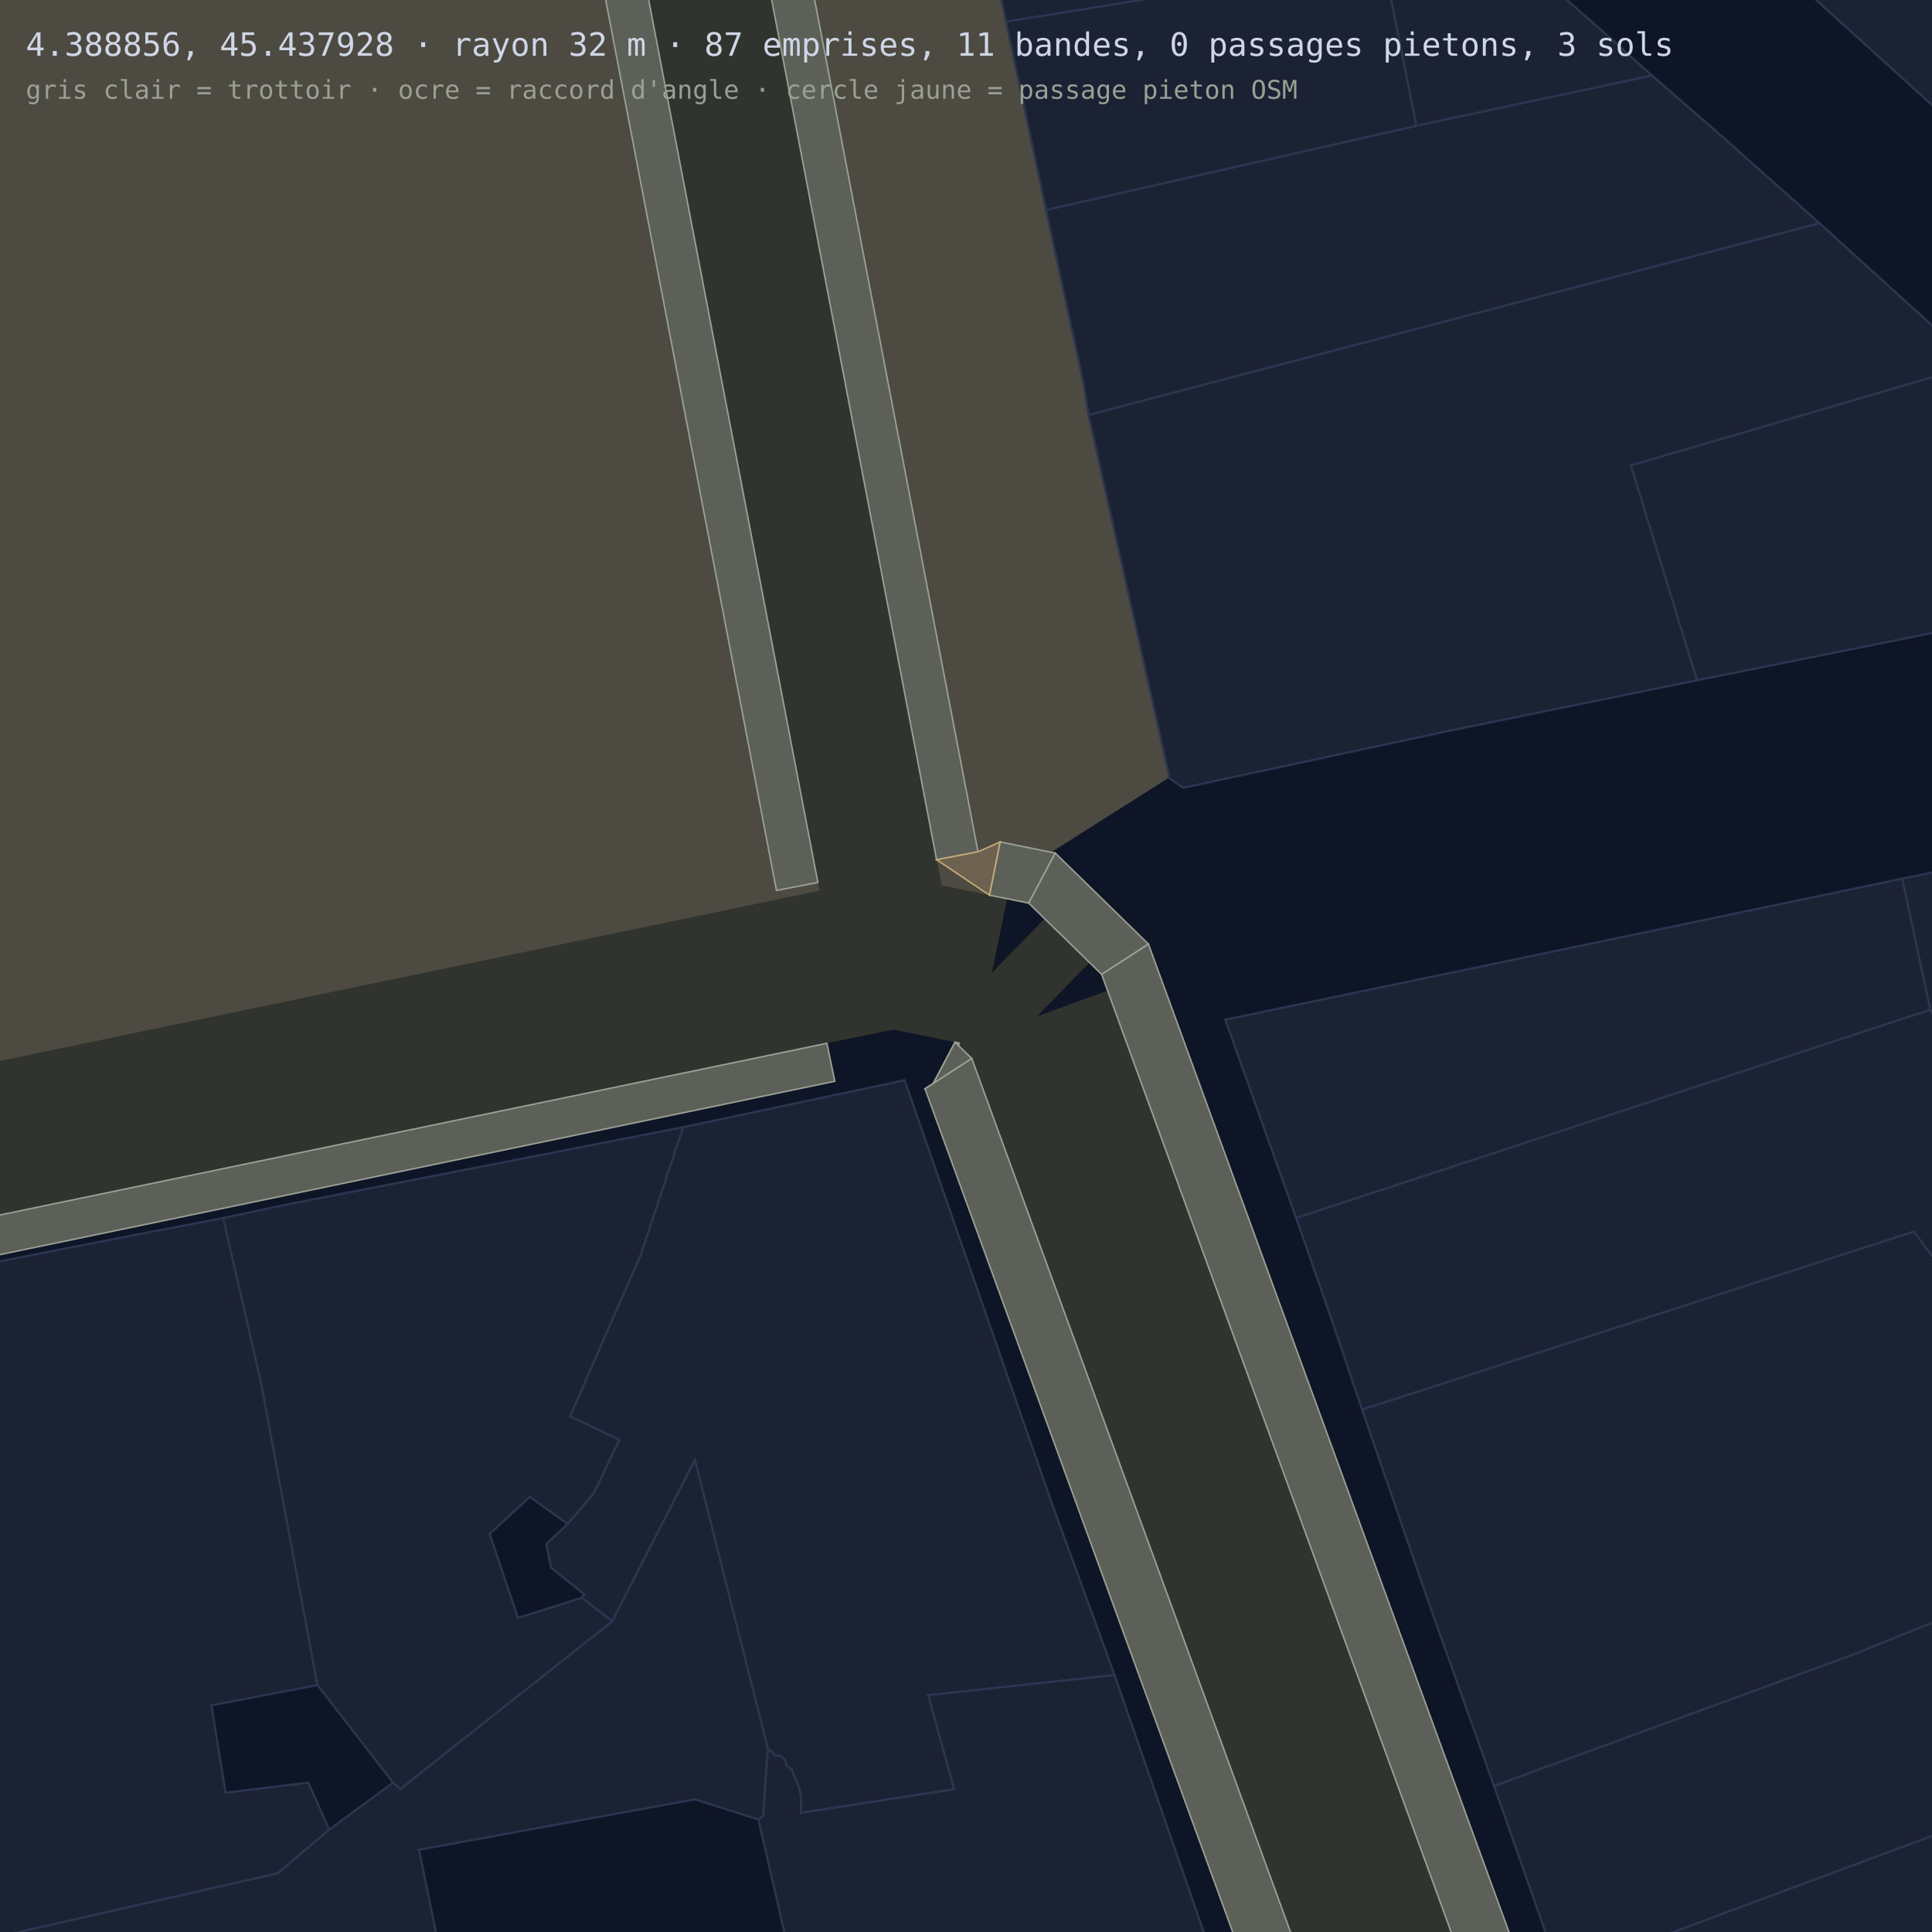
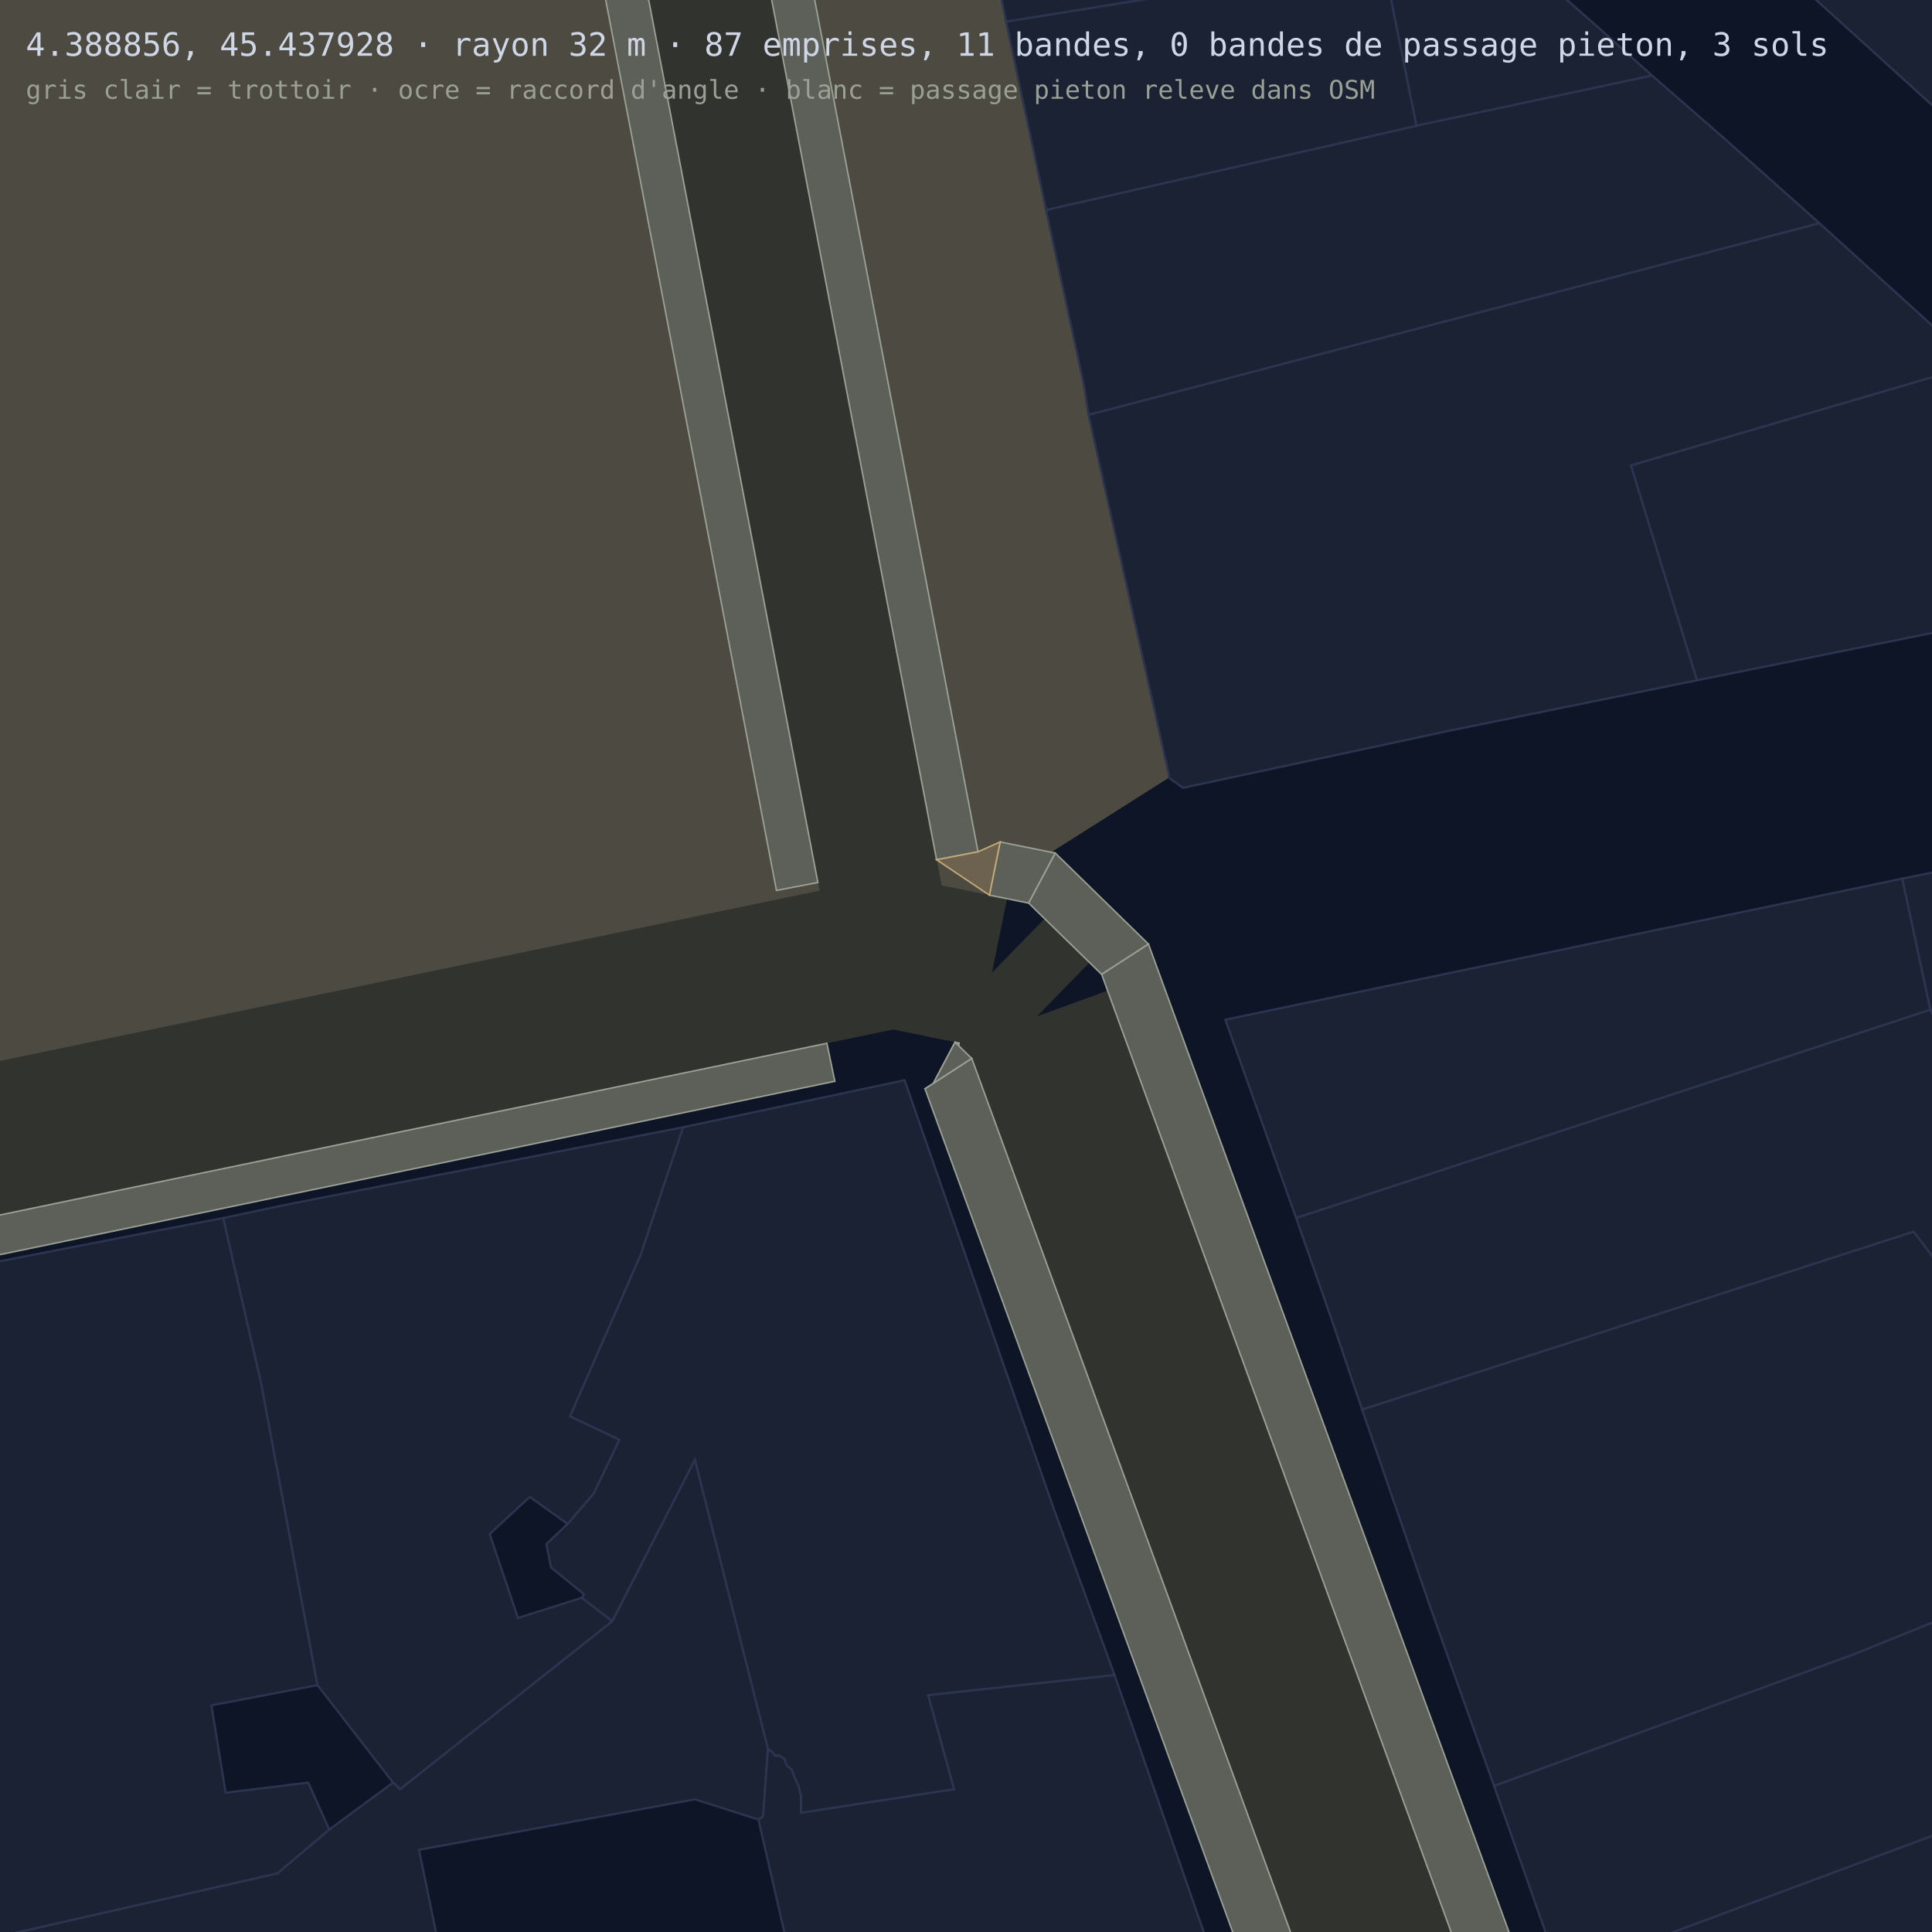
<svg xmlns="http://www.w3.org/2000/svg" width="900" height="900" viewBox="0 0 900 900">
  <rect width="100%" height="100%" fill="#0e1526" />
  <polygon points="-582.5,-839.9 -569.3,-777.3 -680.2,-753.8 -687.9,-788.3 -618.7,-802.3 -625.3,-830.5" fill="#232d1e" />
  <polygon points="-354.0,-382.8 -369.4,-354.6 -379.3,-339.0 -311.2,0.7 -288.1,115.0 -243.1,346.7 -226.6,429.6 -207.9,517.3 -142.0,559.6 416.0,443.7 544.5,362.3 544.5,360.8 507.1,193.3 504.9,179.2 487.3,97.8 468.7,10.1 447.8,-90.1 446.7,-93.2 445.6,-97.9 425.8,-93.2 390.7,-251.3 267.7,-329.6 247.9,-465.8 231.4,-497.1 -305.7,-392.2" fill="#4c4a41" />
  <polygon points="-713.2,-1710.3 -805.4,-2173.7 -742.8,-2187.8 -753.8,-2244.1 -824.1,-2601.0 -864.8,-2593.2 -1159.1,-2533.7 -1459.0,-2474.2 -1504.0,-2464.8 -1448.0,-2181.5 -1430.4,-2092.3 -1399.7,-1938.8 -1289.8,-1373.7 -1109.7,-461.1 -1052.6,-472.0 -525.4,-575.4 -490.2,-581.6 -567.1,-976.1 -623.1,-1272.0 -600.0,-1275.1 -573.7,-1279.8 -623.1,-1541.2 -649.5,-1536.5 -676.9,-1531.8 -707.7,-1682.1 -739.5,-1675.9 -746.1,-1704.0" fill="#4c4a41" />
  <polygon points="-126.6,927.5 -156.3,781.9 -187.1,630.0 -190.4,625.3 -588.0,703.6 -862.6,756.8 -786.8,1141.9 -511.1,1055.8 -466.0,1019.8 -362.8,994.8 -360.6,997.9 -315.6,986.9 -317.8,980.7" fill="#1b2233" stroke="#2c3550" stroke-width="1" />
  <polygon points="1715.3,778.7 1838.3,670.7 1918.5,600.3 1935.0,587.8 2006.4,525.1 1861.4,381.1 1570.3,648.8 1647.2,720.8" fill="#1b2233" stroke="#2c3550" stroke-width="1" />
  <polygon points="-355.1,-771.0 -328.7,-634.8 -302.4,-497.1 -299.1,-494.0 -296.9,-483.0 -282.6,-486.1 -282.6,-483.0 120.5,-564.4 209.5,-583.2 223.7,-758.5 239.1,-932.3 247.9,-1038.7 245.7,-1038.7 245.7,-1043.4 153.4,-1035.6 149.0,-976.1 62.3,-966.7 71.1,-855.6 48.0,-855.6 49.1,-836.8 42.5,-836.8" fill="#1b2233" stroke="#2c3550" stroke-width="1" />
  <polygon points="1667.0,212.1 1928.4,25.8 1903.2,-99.5 1879.0,-221.6 1730.7,-116.7 1493.5,49.2 1553.9,107.2 1605.5,155.7 1651.6,198.0" fill="#1b2233" stroke="#2c3550" stroke-width="1" />
  <polygon points="1069.5,-101.0 1159.6,-126.1 1377.0,-176.2 1361.7,-229.4 1315.5,-395.3 1248.5,-652.1 1127.7,-627.0 975.0,-595.7" fill="#1b2233" stroke="#2c3550" stroke-width="1" />
  <polygon points="-311.2,0.7 -379.3,-339.0 -698.9,-276.4 -1055.9,-205.9 -985.6,138.5 -589.1,57.1" fill="#1b2233" stroke="#2c3550" stroke-width="1" />
  <polygon points="1660.4,-299.8 1849.3,-367.2 1812.0,-548.7 1771.3,-755.4 1660.4,-733.5 1514.3,-705.3" fill="#1b2233" stroke="#2c3550" stroke-width="1" />
  <polygon points="769.6,35.2 743.3,11.7 700.4,-25.9 644.4,-18.1 659.8,58.6" fill="#1b2233" stroke="#2c3550" stroke-width="1" />
  <polygon points="1069.5,201.1 1263.9,130.7 1228.7,41.4 1133.2,80.6 1067.3,97.8 1049.7,72.7 1034.3,52.4 1050.8,33.6 1070.6,19.5 1198.0,-19.6 1159.6,-126.1 1069.5,-101.0 1010.2,-74.4 978.3,-40.0 900.3,49.2 979.4,119.7 990.4,130.7" fill="#1b2233" stroke="#2c3550" stroke-width="1" />
  <polygon points="541.2,-169.9 552.1,-180.9 525.8,-204.3 454.4,-263.8 444.5,-262.3 412.7,-254.4 390.7,-251.3 425.8,-93.2 445.6,-97.9 446.7,-93.2 447.8,-90.1 606.0,-112.0" fill="#1b2233" stroke="#2c3550" stroke-width="1" />
  <polygon points="1667.0,212.1 1717.5,248.1 1821.9,342.0 1844.9,363.9 2069.0,169.8 1993.2,91.5 1928.4,25.8" fill="#1b2233" stroke="#2c3550" stroke-width="1" />
  <polygon points="886.1,409.3 899.2,470.4 964.0,594.0 1202.4,423.4 1132.1,359.2 1002.5,385.8" fill="#1b2233" stroke="#2c3550" stroke-width="1" />
  <polygon points="1037.6,678.6 1112.3,755.3 1334.2,539.2 1294.7,504.8 1266.1,479.7" fill="#1b2233" stroke="#2c3550" stroke-width="1" />
  <polygon points="835.5,1328.2 844.3,1389.3 848.7,1419.0 1071.7,1351.7 1112.3,1339.2 1094.7,1248.4" fill="#1b2233" stroke="#2c3550" stroke-width="1" />
  <polygon points="1216.7,853.9 1165.0,922.8 1182.6,943.1 1173.8,946.2 1203.5,1024.5 1239.7,997.9 1488.0,677.0 1447.3,641.0 1412.2,609.7 1287.0,767.8" fill="#1b2233" stroke="#2c3550" stroke-width="1" />
  <polygon points="759.7,216.8 790.5,316.9 891.5,296.6 983.8,277.8 994.8,237.1 920.1,169.8" fill="#1b2233" stroke="#2c3550" stroke-width="1" />
  <polygon points="1248.5,-652.1 1315.5,-395.3 1346.3,-403.2 1336.4,-443.9 1531.9,-483.0 1573.6,-276.4 1417.7,-245.1 1361.7,-229.4 1377.0,-176.2 1397.9,-102.6 1673.6,-256.0 1660.4,-299.8 1514.3,-705.3 1380.3,-678.7" fill="#1b2233" stroke="#2c3550" stroke-width="1" />
  <polygon points="696.0,832.0 863.0,770.9 928.9,744.3 993.7,713.0 925.6,619.1 891.5,573.7 634.5,656.6 666.4,749.0" fill="#1b2233" stroke="#2c3550" stroke-width="1" />
  <polygon points="1668.1,1095.0 1598.9,1184.2 1707.6,1251.5 1710.9,1240.5 1748.3,1259.3 1752.7,1251.5 1884.5,1320.4 1891.1,1311.0 1904.3,1295.3 1921.8,1271.9" fill="#1b2233" stroke="#2c3550" stroke-width="1" />
  <polygon points="1173.8,946.2 1182.6,943.1 1165.0,922.8 1092.6,844.5 923.4,938.4 754.3,999.5 774.0,1057.4 783.9,1087.1" fill="#1b2233" stroke="#2c3550" stroke-width="1" />
  <polygon points="5.2,1606.9 -43.2,1359.5 -119.0,1375.2 -173.9,1420.6 -229.9,1480.1 -346.3,1592.8 -343.0,1602.2 -322.2,1661.6 -313.4,1688.3 -374.9,1703.9 -362.8,1730.5 -365.0,1732.1 -357.3,1744.6 -356.2,1744.6 -340.8,1832.3 -328.7,1869.8 -260.7,2001.3 -176.1,2165.7 -149.7,2220.5 -144.2,2231.5 -22.3,2142.2 89.7,2059.3 86.4,2007.6 37.0,1871.4 57.9,1866.7 44.7,1801.0 21.6,1686.7" fill="#1b2233" stroke="#2c3550" stroke-width="1" />
  <polygon points="1570.3,648.8 1861.4,381.1 1844.9,363.9 1821.9,342.0 1717.5,248.1 1653.8,304.4 1731.8,381.1 1627.5,462.5 1570.3,409.3 1592.3,388.9 1576.9,373.3 1569.2,379.6 1421.0,515.7 1463.8,553.3" fill="#1b2233" stroke="#2c3550" stroke-width="1" />
  <polygon points="1289.2,398.3 1399.0,313.8 1437.4,285.6 1404.5,246.5 1433.0,219.9 1417.7,202.7 1390.2,226.1 1234.2,349.8 1283.7,393.6 1289.2,398.3" fill="#1b2233" stroke="#2c3550" stroke-width="1" />
  <polygon points="421.4,503.2 318.2,525.1 298.4,584.6 265.5,659.8 288.5,670.7 276.5,695.8 264.4,709.9 254.5,719.3 256.7,730.2 272.1,742.7 271.0,744.3 285.2,755.3 323.7,680.1 357.7,814.7 359.9,816.3 361.0,817.9 363.2,817.9 365.4,819.4 366.5,822.6 368.7,824.1 369.8,827.3 372.0,832.0 373.1,836.7 373.1,839.8 373.1,844.5 444.5,833.5 432.4,789.7 519.2,780.3 490.6,702.0 475.3,658.2" fill="#1b2233" stroke="#2c3550" stroke-width="1" />
  <polygon points="217.1,1364.2 216.0,1326.6 205.1,1326.6 201.8,1275.0 214.9,1275.0 213.8,1220.2 207.3,1203.0 183.1,1207.7 160.0,1210.8 151.2,1177.9 37.0,1201.4 67.8,1353.3 95.2,1494.1 142.5,1487.9 154.5,1445.6 220.4,1445.6" fill="#1b2233" stroke="#2c3550" stroke-width="1" />
  <polygon points="399.5,1722.7 407.2,1888.6 442.3,1873.0 476.4,1857.3 478.6,1614.7 477.5,1595.9 477.5,1575.5 395.1,1577.1 396.2,1620.9" fill="#1b2233" stroke="#2c3550" stroke-width="1" />
  <polygon points="1724.1,1312.6 1672.5,1275.0 1637.3,1323.5 1665.9,1361.1 1775.7,1455.0 1827.4,1389.3 1835.1,1379.9" fill="#1b2233" stroke="#2c3550" stroke-width="1" />
  <polygon points="900.3,49.2 978.3,-40.0 1010.2,-74.4 1003.6,-99.5 818.0,-254.4 821.3,-257.6 798.2,-277.9 757.5,-231.0 774.0,-215.3 675.2,-152.7 791.6,-49.4" fill="#1b2233" stroke="#2c3550" stroke-width="1" />
  <polygon points="570.8,475.0 603.8,567.4 899.2,470.4 886.1,409.3 721.3,443.7" fill="#1b2233" stroke="#2c3550" stroke-width="1" />
  <polygon points="1580.2,259.0 1651.6,198.0 1605.5,155.7 1544.0,204.2" fill="#1b2233" stroke="#2c3550" stroke-width="1" />
  <polygon points="964.0,594.0 925.6,619.1 993.7,713.0 995.9,714.6 1037.6,678.6 1266.1,479.7 1228.7,445.3 1202.4,423.4" fill="#1b2233" stroke="#2c3550" stroke-width="1" />
  <polygon points="818.0,1199.8 828.9,1279.7 835.5,1328.2 1094.7,1248.4 1082.7,1187.3 1071.7,1132.5" fill="#1b2233" stroke="#2c3550" stroke-width="1" />
  <polygon points="1169.4,290.3 1254.0,249.6 1315.5,226.1 1315.5,183.9 1306.7,158.8 1292.5,119.7 1263.9,130.7 1069.5,201.1 1123.3,249.6" fill="#1b2233" stroke="#2c3550" stroke-width="1" />
  <polygon points="1496.8,1152.9 1528.6,1173.2 1551.7,1188.9 1585.7,1203.0 1598.9,1184.2 1668.1,1095.0 1921.8,1271.9 2004.2,1170.1 2007.5,1162.3 2008.6,1148.2 2003.1,1137.2 1870.2,1018.3 1709.8,875.8" fill="#1b2233" stroke="#2c3550" stroke-width="1" />
  <polygon points="1228.7,1090.3 1232.0,1090.3 1292.5,1084.0 1281.5,1043.3 1239.7,997.9 1203.5,1024.5" fill="#1b2233" stroke="#2c3550" stroke-width="1" />
  <polygon points="-306.8,1199.8 -292.5,1237.4 -322.2,1246.8 -282.6,1368.9 -270.5,1408.0 -263.9,1422.1 -181.6,1394.0 -173.9,1420.6 -119.0,1375.2 -43.2,1359.5 -64.0,1251.5 -82.7,1152.9" fill="#1b2233" stroke="#2c3550" stroke-width="1" />
  <polygon points="1493.5,49.2 1730.7,-116.7 1692.3,-184.0 1448.4,-38.4" fill="#1b2233" stroke="#2c3550" stroke-width="1" />
  <polygon points="1355.1,457.8 1541.8,295.0 1497.9,238.7 1475.9,257.5 1445.1,280.9 1462.7,296.6 1415.5,334.2 1399.0,313.8 1289.2,398.3 1332.0,435.9" fill="#1b2233" stroke="#2c3550" stroke-width="1" />
  <polygon points="298.4,1444.0 220.4,1445.6 154.5,1445.6 142.5,1487.9 95.2,1494.1 124.9,1642.9 152.3,1774.4 306.1,1741.5" fill="#1b2233" stroke="#2c3550" stroke-width="1" />
  <polygon points="1619.8,1300.0 1637.3,1323.5 1672.5,1275.0 1724.1,1312.6 1835.1,1379.9 1873.5,1332.9 1884.5,1320.4 1752.7,1251.5 1748.3,1259.3 1710.9,1240.5 1707.6,1251.5 1598.9,1184.2 1585.7,1203.0 1551.7,1188.9 1528.6,1173.2 1514.3,1187.3" fill="#1b2233" stroke="#2c3550" stroke-width="1" />
  <polygon points="-360.6,997.9 -362.8,994.8 -466.0,1019.8 -511.1,1055.8 -786.8,1141.9 -776.9,1193.6 -773.6,1209.2 -771.4,1218.6 -758.2,1281.2 -464.9,1192.0 -439.7,1271.9 -436.4,1279.7 -423.2,1276.5 -322.2,1246.8 -292.5,1237.4 -306.8,1199.8 -82.7,1152.9 -104.7,1041.7 -126.6,927.5 -317.8,980.7 -315.6,986.9" fill="#1b2233" stroke="#2c3550" stroke-width="1" />
  <polygon points="700.4,-25.9 654.3,-68.2 606.0,-112.0 447.8,-90.1 468.7,10.1 644.4,-18.1" fill="#1b2233" stroke="#2c3550" stroke-width="1" />
  <polygon points="1159.6,-126.1 1198.0,-19.6 1228.7,-33.7 1223.3,-46.2 1397.9,-102.6 1377.0,-176.2" fill="#1b2233" stroke="#2c3550" stroke-width="1" />
  <polygon points="-475.9,572.1 -511.1,399.9 -584.7,415.6 -584.7,421.8 -595.7,425.0 -592.4,450.0 -580.3,446.9 -578.1,453.1 -622.0,461.0 -623.1,450.0 -625.3,446.9 -630.8,446.9 -673.6,454.7 -679.1,459.4 -678.0,471.9 -726.4,482.9 -735.1,445.3 -916.4,482.9 -883.4,653.5 -672.5,611.2" fill="#1b2233" stroke="#2c3550" stroke-width="1" />
  <polygon points="1251.8,1328.2 1380.3,1279.7 1351.8,1207.7 1374.8,1198.3 1357.3,1165.4 1344.1,1121.6 1352.9,1087.1 1326.5,1080.9 1292.5,1084.0 1232.0,1090.3 1228.7,1090.3 1174.9,1104.3 1206.8,1201.4" fill="#1b2233" stroke="#2c3550" stroke-width="1" />
  <polygon points="1642.8,814.7 1613.2,788.1 1573.6,752.1 1473.7,871.1 1518.7,910.2 1486.9,955.6 1512.1,976.0" fill="#1b2233" stroke="#2c3550" stroke-width="1" />
  <polygon points="389.6,1451.9 383.0,1453.4 395.1,1577.1 477.5,1575.5 477.5,1595.9 500.5,1595.9 499.4,1561.5 565.3,1553.6 568.6,1572.4 575.2,1575.5 570.8,1619.4 637.8,1622.5 637.8,1625.6 716.9,1624.1 705.9,1541.1 691.6,1423.7" fill="#1b2233" stroke="#2c3550" stroke-width="1" />
  <polygon points="1709.8,875.8 1671.4,841.4 1642.8,814.7 1512.1,976.0 1411.1,1107.5 1437.4,1120.0 1460.5,1132.5 1496.8,1152.9" fill="#1b2233" stroke="#2c3550" stroke-width="1" />
  <polygon points="-511.1,399.9 -243.1,346.7 -288.1,115.0 -311.2,0.7 -589.1,57.1" fill="#1b2233" stroke="#2c3550" stroke-width="1" />
  <polygon points="923.4,938.4 1092.6,844.5 1055.2,797.5 726.8,919.6 743.3,965.0 754.3,999.5" fill="#1b2233" stroke="#2c3550" stroke-width="1" />
  <polygon points="1475.9,257.5 1497.9,238.7 1544.0,204.2 1605.5,155.7 1553.9,107.2 1467.1,157.3 1499.0,196.4 1461.6,227.7 1460.5,238.7" fill="#1b2233" stroke="#2c3550" stroke-width="1" />
  <polygon points="1390.2,226.1 1417.7,202.7 1421.0,196.4 1394.6,149.4 1357.3,165.1" fill="#1b2233" stroke="#2c3550" stroke-width="1" />
  <polygon points="1557.2,1675.7 1559.4,1674.2 1629.7,1617.8 1650.5,1599.0 1539.6,1448.7 1509.9,1404.9 1469.3,1331.3 1448.4,1306.3 1431.9,1312.6 1430.9,1307.9 1397.9,1325.1 1400.1,1329.8 1439.6,1426.8 1508.8,1553.6" fill="#1b2233" stroke="#2c3550" stroke-width="1" />
  <polygon points="-282.6,1368.9 -322.2,1246.8 -423.2,1276.5 -391.4,1376.7 -423.2,1387.7 -434.2,1357.9 -493.5,1379.9 -502.3,1356.4 -457.3,1339.2 -473.7,1284.4 -439.7,1271.9 -464.9,1192.0 -758.2,1281.2 -733.0,1412.7 -712.1,1517.6 -400.1,1414.3 -403.4,1395.5" fill="#1b2233" stroke="#2c3550" stroke-width="1" />
  <polygon points="1306.7,158.8 1338.6,146.3 1351.8,126.0 1345.2,102.5 1292.5,119.7" fill="#1b2233" stroke="#2c3550" stroke-width="1" />
  <polygon points="603.8,567.4 621.3,617.5 634.5,656.6 891.5,573.7 925.6,619.1 964.0,594.0 899.2,470.4" fill="#1b2233" stroke="#2c3550" stroke-width="1" />
  <polygon points="783.9,1087.1 804.8,1145.1 814.7,1173.2 818.0,1199.8 1071.7,1132.5 1096.9,1124.7 1174.9,1104.3 1228.7,1090.3 1203.5,1024.5 1173.8,946.2" fill="#1b2233" stroke="#2c3550" stroke-width="1" />
  <polygon points="487.3,97.8 504.9,179.2 507.1,193.3 847.6,104.0 803.7,64.9 769.6,35.2 659.8,58.6" fill="#1b2233" stroke="#2c3550" stroke-width="1" />
  <polygon points="691.6,1423.7 673.0,1279.7 660.9,1187.3 641.1,1129.4 462.1,1154.4 392.9,1167.0 275.4,1188.9 263.3,1192.0 207.3,1203.0 213.8,1220.2 214.9,1275.0 201.8,1275.0 205.1,1326.6 216.0,1326.6 217.1,1364.2 296.2,1364.2 332.5,1365.8 327.0,1243.7 402.8,1232.7 406.1,1245.2 501.6,1226.5 514.8,1351.7 378.6,1362.6 378.6,1365.8 389.6,1451.9" fill="#1b2233" stroke="#2c3550" stroke-width="1" />
  <polygon points="1239.7,997.9 1281.5,1043.3 1292.5,1084.0 1326.5,1080.9 1352.9,1087.1 1411.1,1107.5 1512.1,976.0 1486.9,955.6 1437.4,918.1 1473.7,871.1 1573.6,752.1 1533.0,716.1 1488.0,677.0" fill="#1b2233" stroke="#2c3550" stroke-width="1" />
  <polygon points="507.1,193.3 544.5,360.8 544.5,362.3 551.1,367.0 675.2,340.4 790.5,316.9 759.7,216.8 920.1,169.8 847.6,104.0" fill="#1b2233" stroke="#2c3550" stroke-width="1" />
  <polygon points="696.0,832.0 712.5,878.9 726.8,919.6 1055.2,797.5 1112.3,755.3 1037.6,678.6 995.9,714.6 993.7,713.0 928.9,744.3 863.0,770.9" fill="#1b2233" stroke="#2c3550" stroke-width="1" />
  <polygon points="153.4,852.3 143.6,830.4 105.1,835.1 98.5,794.4 147.9,785.0 121.6,644.1 104.0,567.4 71.1,573.7 -81.6,603.4 -65.1,687.9 -38.8,825.7 -22.3,907.1 129.3,872.7" fill="#1b2233" stroke="#2c3550" stroke-width="1" />
  <polygon points="1421.0,515.7 1569.2,379.6 1551.7,357.6 1538.5,368.6 1515.4,342.0 1586.8,277.8 1629.7,324.8 1653.8,304.4 1717.5,248.1 1667.0,212.1 1651.6,198.0 1580.2,259.0 1541.8,295.0 1355.1,457.8 1396.8,493.8" fill="#1b2233" stroke="#2c3550" stroke-width="1" />
  <polygon points="1505.5,1271.9 1426.5,1151.3 1437.4,1120.0 1411.1,1107.5 1352.9,1087.1 1344.1,1121.6 1357.3,1165.4 1374.8,1198.3 1430.9,1307.9 1431.9,1312.6 1448.4,1306.3 1469.3,1331.3 1509.9,1404.9 1539.6,1448.7 1650.5,1599.0 1715.3,1528.6 1718.6,1525.5 1620.9,1433.1 1608.8,1419.0" fill="#1b2233" stroke="#2c3550" stroke-width="1" />
  <polygon points="-173.9,1420.6 -181.6,1394.0 -263.9,1422.1 -270.5,1408.0 -282.6,1368.9 -403.4,1395.5 -400.1,1414.3 -712.1,1517.6 -692.3,1614.7 -679.1,1682.0 -439.7,1566.2 -455.1,1534.8 -366.1,1502.0 -346.3,1592.8 -229.9,1480.1" fill="#1b2233" stroke="#2c3550" stroke-width="1" />
  <polygon points="468.7,10.1 487.3,97.8 659.8,58.6 644.4,-18.1" fill="#1b2233" stroke="#2c3550" stroke-width="1" />
  <polygon points="675.2,-152.7 774.0,-215.3 757.5,-231.0 798.2,-277.9 746.6,-324.9 780.6,-362.5 952.0,-398.5 960.7,-357.8 947.6,-354.6 928.9,-329.6 944.3,-259.1 967.3,-243.5 976.1,-246.6 988.2,-179.3 994.8,-176.2 1022.3,-184.0 1016.8,-179.3 1013.5,-171.5 1012.4,-162.1 1013.5,-152.7 1015.7,-146.4 1022.3,-141.7 1034.3,-138.6 1043.1,-140.2 1003.6,-99.5 1010.2,-74.4 1069.5,-101.0 975.0,-595.7 698.2,-542.5 390.7,-481.4 376.4,-481.4 365.4,-476.7 356.6,-467.3 353.3,-461.1 354.4,-447.0 375.3,-423.5" fill="#1b2233" stroke="#2c3550" stroke-width="1" />
  <polygon points="1730.7,-116.7 1879.0,-221.6 1863.6,-298.3 1849.3,-367.2 1660.4,-299.8 1673.6,-256.0 1736.2,-274.8 1754.9,-224.7 1692.3,-184.0" fill="#1b2233" stroke="#2c3550" stroke-width="1" />
  <polygon points="-207.9,517.3 -226.6,429.6 -243.1,346.7 -511.1,399.9 -475.9,572.1" fill="#1b2233" stroke="#2c3550" stroke-width="1" />
  <polygon points="392.9,1167.0 388.5,1141.9 406.1,1137.2 398.4,1098.1 262.2,1126.3 275.4,1188.9" fill="#1b2233" stroke="#2c3550" stroke-width="1" />
  <polygon points="285.2,755.3 271.0,744.3 241.3,753.7 228.1,714.6 246.8,697.3 264.4,709.9 276.5,695.8 288.5,670.7 265.5,659.8 298.4,584.6 318.2,525.1 133.7,561.1 104.0,567.4 121.6,644.1 147.9,785.0 183.1,830.4 186.4,833.5" fill="#1b2233" stroke="#2c3550" stroke-width="1" />
  <polygon points="220.4,1445.6 298.4,1444.0 296.2,1364.2 217.1,1364.2" fill="#1b2233" stroke="#2c3550" stroke-width="1" />
  <polygon points="1234.2,349.8 1390.2,226.1 1357.3,165.1 1315.5,183.9 1315.5,226.1 1254.0,249.6 1169.4,290.3 1210.1,327.9" fill="#1b2233" stroke="#2c3550" stroke-width="1" />
  <polygon points="1414.4,77.4 1493.5,49.2 1448.4,-38.4 1228.7,41.4 1263.9,130.7 1292.5,119.7 1345.2,102.5" fill="#1b2233" stroke="#2c3550" stroke-width="1" />
  <polygon points="1138.7,766.2 1209.0,700.5 1287.0,767.8 1412.2,609.7 1368.2,570.5 1334.2,539.2 1112.3,755.3 1055.2,797.5 1092.6,844.5 1165.0,922.8 1216.7,853.9" fill="#1b2233" stroke="#2c3550" stroke-width="1" />
  <polygon points="263.3,1192.0 250.1,1129.4 195.2,861.7 323.7,838.2 353.3,847.6 355.5,846.1 357.7,814.7 323.7,680.1 285.2,755.3 186.4,833.5 183.1,830.4 153.4,852.3 129.3,872.7 -22.3,907.1 9.6,1062.1 37.0,1201.4 151.2,1177.9 176.5,1171.7 183.1,1207.7 207.3,1203.0" fill="#1b2233" stroke="#2c3550" stroke-width="1" />
  <polygon points="641.1,1129.4 618.1,1063.6 571.9,932.2 519.2,780.3 432.4,789.7 444.5,833.5 373.1,844.5 373.1,839.8 373.1,836.7 372.0,832.0 369.8,827.3 368.7,824.1 366.5,822.6 365.4,819.4 363.2,817.9 361.0,817.9 359.9,816.3 357.7,814.7 355.5,846.1 353.3,847.6 419.2,1134.1 406.1,1137.2 388.5,1141.9 392.9,1167.0 462.1,1154.4" fill="#1b2233" stroke="#2c3550" stroke-width="1" />
  <polygon points="-313.4,1688.3 -322.2,1661.6 -343.0,1602.2 -413.3,1622.5 -387.0,1677.3 -374.9,1703.9" fill="#1b2233" stroke="#2c3550" stroke-width="1" />
  <polygon points="1467.1,157.3 1553.9,107.2 1493.5,49.2 1414.4,77.4" fill="#1b2233" stroke="#2c3550" stroke-width="1" />
  <polygon points="399.5,1722.7 343.5,1727.4 342.4,1702.3 327.0,1685.1 323.7,1622.5 359.9,1620.9 396.2,1620.9 395.1,1577.1 383.0,1453.4 389.6,1451.9 378.6,1365.8 332.5,1365.8 296.2,1364.2 298.4,1444.0 306.1,1741.5 311.6,1910.5 363.2,1899.6 407.2,1888.6" fill="#1b2233" stroke="#2c3550" stroke-width="1" />
  <polygon points="1608.8,1419.0 1620.9,1433.1 1718.6,1525.5 1730.7,1511.4 1775.7,1455.0 1665.9,1361.1 1637.3,1323.5 1619.8,1300.0 1514.3,1187.3 1528.6,1173.2 1496.8,1152.9 1460.5,1132.5 1437.4,1120.0 1426.5,1151.3 1505.5,1271.9" fill="#1b2233" stroke="#2c3550" stroke-width="1" />
  <polygon points="-387.0,1677.3 -413.3,1622.5 -439.7,1566.2 -679.1,1682.0 -661.6,1766.5 -650.6,1821.3" fill="#1b2233" stroke="#2c3550" stroke-width="1" />
  <polygon points="-658.3,-476.7 -661.6,-495.5 -704.4,-487.7 -717.6,-484.6 -713.2,-465.8" fill="#1b2233" stroke="#2c3550" stroke-width="1" />
  <polygon points="-682.4,-401.6 -694.5,-398.5 -691.2,-378.1 -642.9,-385.9 -646.2,-407.9" fill="#1b2233" stroke="#2c3550" stroke-width="1" />
  <polygon points="-781.3,-384.4 -793.4,-382.8 -789.0,-360.9 -736.2,-370.3 -739.5,-390.6" fill="#1b2233" stroke="#2c3550" stroke-width="1" />
  <polygon points="-802.2,-470.5 -815.3,-467.3 -812.0,-445.4 -751.6,-457.9 -756.0,-479.9" fill="#1b2233" stroke="#2c3550" stroke-width="1" />
  <line x1="-886.7" y1="703.6" x2="-142.0" y2="559.6" stroke="#31342e" stroke-width="70.3" />
  <line x1="-345.2" y1="-425.1" x2="-399.0" y2="-522.1" stroke="#31342e" stroke-width="70.3" />
  <line x1="416.0" y1="443.7" x2="462.1" y2="453.1" stroke="#31342e" stroke-width="70.3" />
  <line x1="462.1" y1="453.1" x2="483.0" y2="473.5" stroke="#31342e" stroke-width="70.3" />
  <line x1="483.0" y1="473.5" x2="740.0" y2="1177.9" stroke="#31342e" stroke-width="70.3" />
  <line x1="740.0" y1="1177.9" x2="814.7" y2="1716.4" stroke="#31342e" stroke-width="70.3" />
  <line x1="225.9" y1="-519.0" x2="-310.1" y2="-417.2" stroke="#31342e" stroke-width="70.3" />
  <line x1="-310.1" y1="-417.2" x2="-345.2" y2="-425.1" stroke="#31342e" stroke-width="70.3" />
  <line x1="-142.0" y1="559.6" x2="416.0" y2="443.7" stroke="#31342e" stroke-width="70.3" />
  <line x1="247.9" y1="-465.8" x2="231.4" y2="-497.1" stroke="#31342e" stroke-width="56.3" />
  <line x1="231.4" y1="-497.1" x2="225.9" y2="-519.0" stroke="#31342e" stroke-width="56.3" />
  <line x1="416.0" y1="443.7" x2="267.7" y2="-329.6" stroke="#31342e" stroke-width="56.3" />
  <line x1="267.7" y1="-329.6" x2="247.9" y2="-465.8" stroke="#31342e" stroke-width="56.3" />
  <line x1="266.6" y1="-526.8" x2="225.9" y2="-519.0" stroke="#31342e" stroke-width="70.3" />
  <polygon points="460.9,417.0 479.2,420.7 491.6,397.4 465.9,392.2" fill="#5c6058" stroke="#9aa094" stroke-width="0.7" />
  <polygon points="479.2,420.7 513.2,453.9 535.0,439.8 491.6,397.4" fill="#5c6058" stroke="#9aa094" stroke-width="0.7" />
  <polygon points="513.2,453.9 774.3,1169.4 799.0,1163.2 535.0,439.8" fill="#5c6058" stroke="#9aa094" stroke-width="0.7" />
  <polygon points="774.3,1169.4 849.5,1711.8 874.6,1708.4 799.0,1163.2" fill="#5c6058" stroke="#9aa094" stroke-width="0.7" />
  <polygon points="446.8,485.9 444.9,485.5 432.6,508.8 441.8,510.7" fill="#5c6058" stroke="#9aa094" stroke-width="0.7" />
  <polygon points="444.9,485.5 452.7,493.1 430.9,507.2 432.6,508.8" fill="#5c6058" stroke="#9aa094" stroke-width="0.7" />
  <polygon points="452.7,493.1 705.7,1186.5 681.0,1192.6 430.9,507.2" fill="#5c6058" stroke="#9aa094" stroke-width="0.7" />
  <polygon points="-134.9,594.0 385.2,486.0 388.9,503.7 -131.2,611.7" fill="#5c6058" stroke="#9aa094" stroke-width="0.7" />
  <polygon points="381.0,411.1 239.9,-324.9 220.5,-321.6 361.7,414.8" fill="#5c6058" stroke="#9aa094" stroke-width="0.7" />
  <polygon points="436.3,400.5 295.4,-334.3 314.8,-337.5 455.6,396.8" fill="#5c6058" stroke="#9aa094" stroke-width="0.7" />
  <polygon points="460.9,417.0 465.9,392.2 455.6,396.8 436.3,400.5" fill="#6d6250" stroke="#c2a978" stroke-width="0.7" />
-   <text x="12" y="26" fill="#cfd6e6" font-family="monospace" font-size="15">4.388856, 45.437928 · rayon 32 m · 87 emprises, 11 bandes, 0 passages pietons, 3 sols</text>
-   <text x="12" y="46" fill="#9aa094" font-family="monospace" font-size="12">gris clair = trottoir · ocre = raccord d'angle · cercle jaune = passage pieton OSM</text>
+   <text x="12" y="26" fill="#cfd6e6" font-family="monospace" font-size="15">4.388856, 45.437928 · rayon 32 m · 87 emprises, 11 bandes, 0 bandes de passage pieton, 3 sols</text>
+   <text x="12" y="46" fill="#9aa094" font-family="monospace" font-size="12">gris clair = trottoir · ocre = raccord d'angle · blanc = passage pieton releve dans OSM</text>
</svg>
